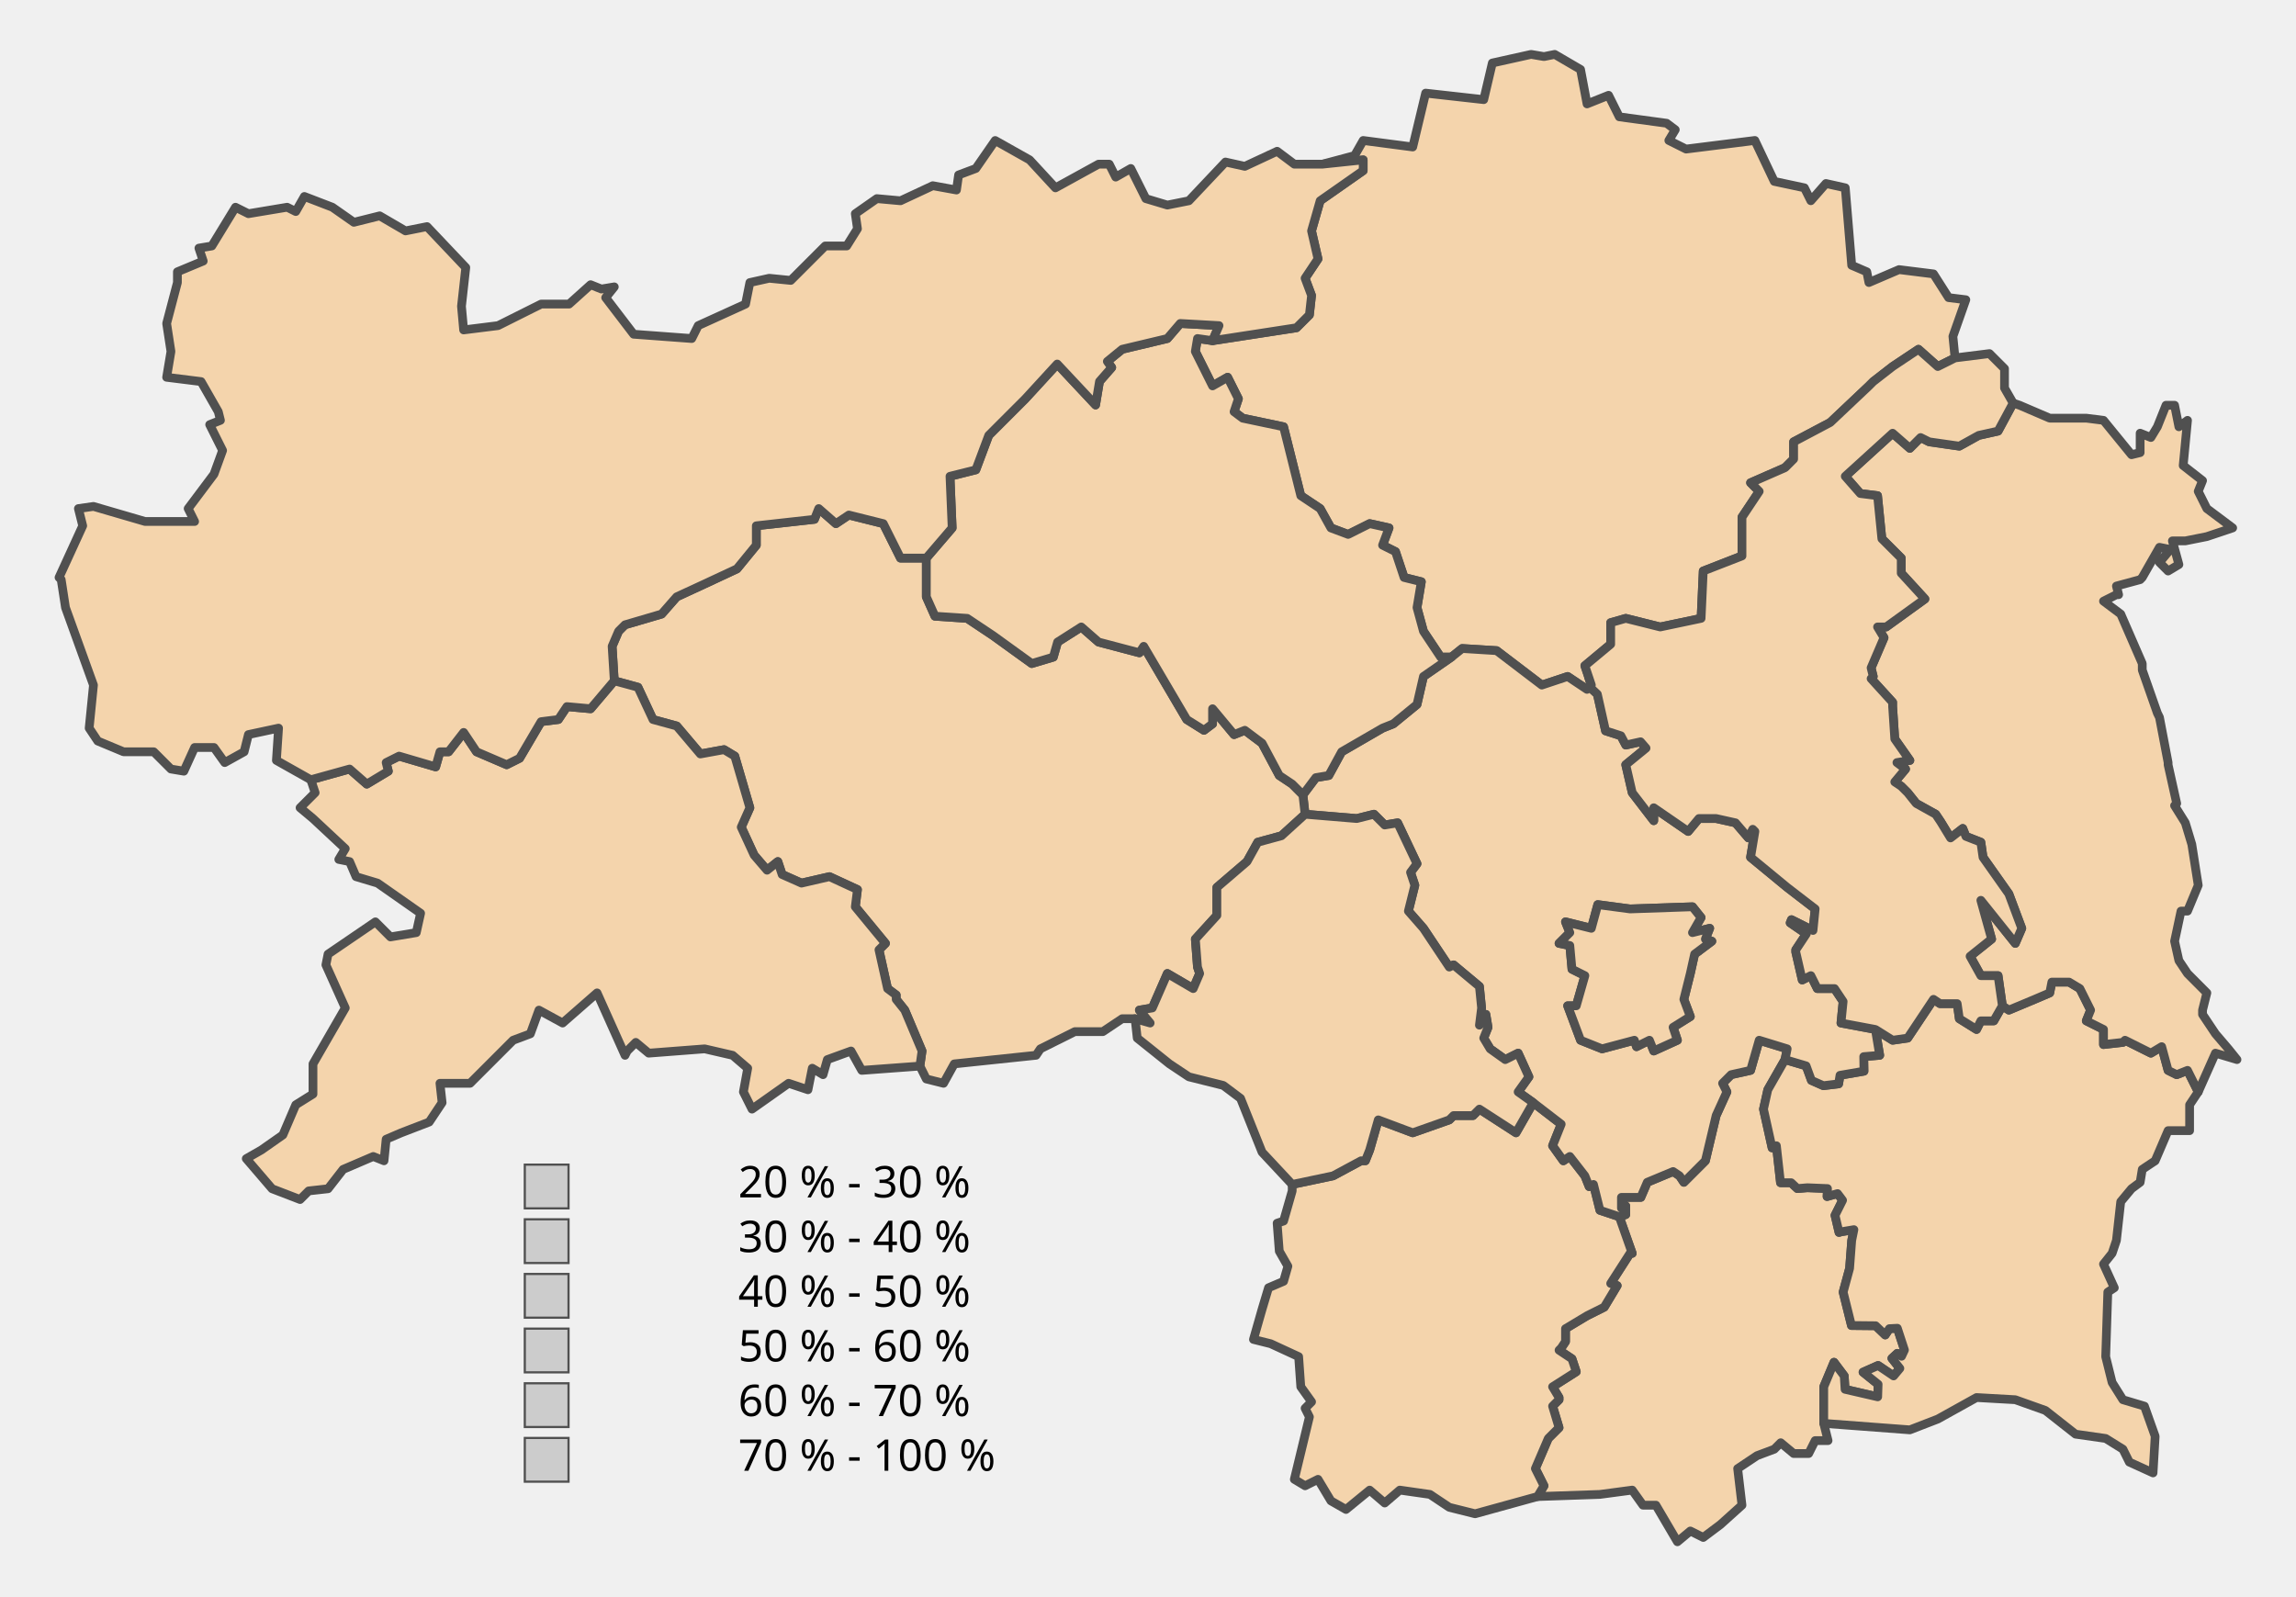
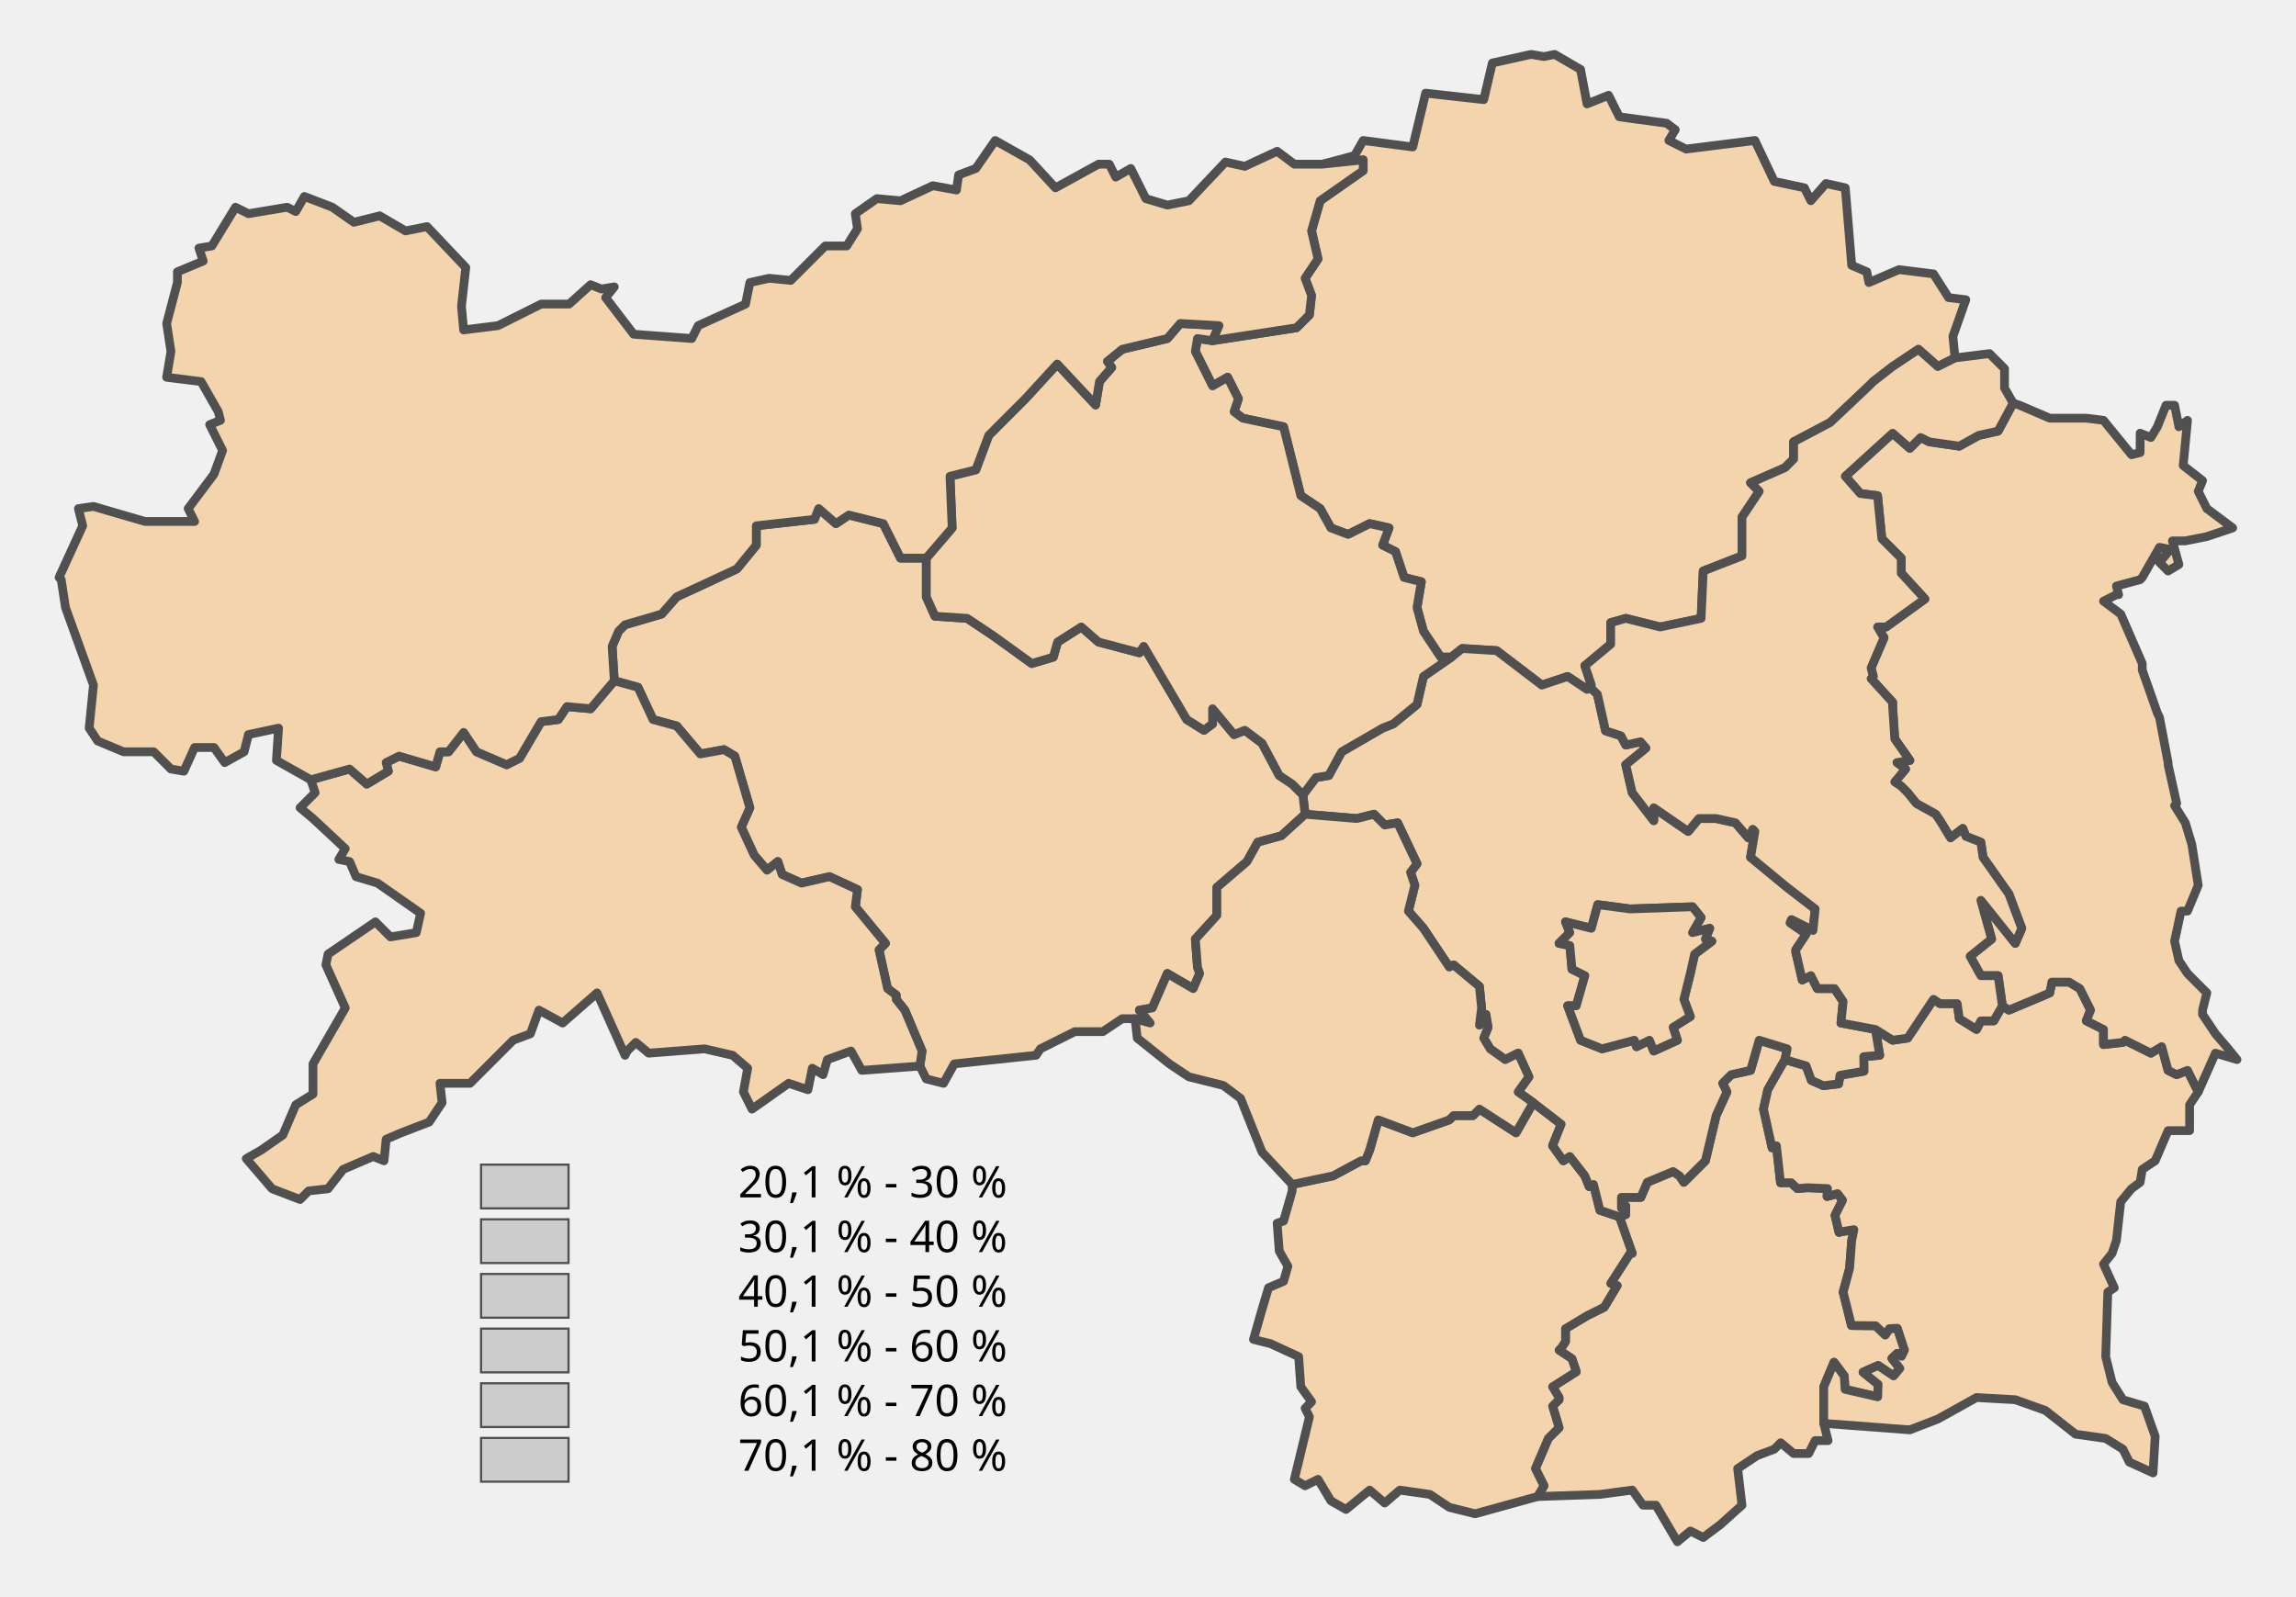
<svg xmlns="http://www.w3.org/2000/svg" version="1.1" id="svg39755" x="0px" y="0px" width="1050px" height="730px" viewBox="0 0 1050 730" enable-background="new 0 0 1050 730" xml:space="preserve">
  <g id="layer1" transform="translate(0,-322.3622)">
    <path id="path7044" fill="#FFFFFF" stroke="#505050" stroke-width="4" stroke-linecap="round" stroke-linejoin="round" stroke-miterlimit="10" d="   M730.692,736.089l14.764,1.969L774,737.074l3.938,4.923L774,748.89l7.873-1.969l-1.969,4.922l2.949,0.983l-7.87,5.905l-1.969,8.858   l-2.953,11.814l2.953,7.874l-7.874,4.921l1.969,5.91l-10.827,4.921l-1.969-4.921l-5.905,2.952l-0.983-2.952l-14.766,3.938   l-9.839-3.938l-5.905-15.752h3.938l3.938-13.784l-5.905-2.952l-0.984-10.827l-4.921-0.984l4.921-4.921l-1.968-4.921l11.811,2.952   L730.692,736.089" />
    <path id="path7048" class="bruck-mürzzuschlag" fill="#F4D4AC" stroke="#505050" stroke-width="4" stroke-linecap="round" stroke-linejoin="round" stroke-miterlimit="10" d="   M700.188,347.237l-17.719,3.938l-3.938,16.75l-26.562-2.97l-5.906,24.625l-22.656-2.969l-3.938,6.906l-14.75,3.938l18.688-1.969   v4.906l-19.688,13.781l-3.938,13.78l2.97,12.812l-5.906,8.844l2.938,7.875l-0.969,8.875l-5.906,5.906l-38.375,5.906l-6.906-1   l-0.969,5.905l7.875,15.75l6.875-3.938l4.938,9.844l-1.97,5.906l3.938,2.969L587,517.549l7.875,31.5l8.844,5.905l4.938,8.845   l7.875,2.969l9.844-4.938l8.845,1.97l-2.938,7.905l5.906,2.938l3.938,11.812l7.875,1.97l-1.969,11.812l2.938,10.844l7.875,11.812   h4.938l4.906-3.938l15.75,0.97l20.656,15.75l11.812-3.938l8.875,5.906l1.969-1.969l-2.969-8.845l11.812-9.844v-9.844l6.906-1.969   l15.75,3.938l18.688-3.938l0.969-21.656l17.719-6.906V558.89l7.875-11.812l-3.938-3.938l15.75-6.906l3.938-3.938v-7.875   l16.75-8.845l17.688-16.75l1.969-1.969l8.875-6.875l11.812-7.875l8.844,7.875l7.875-3.938l-0.969-9.845l5.905-16.75l-7.875-0.969   l-6.905-10.844l-15.75-1.969l-13.781,5.905l-0.969-4.905l-6.906-2.97l-2.938-35.438l-8.844-1.969l-6.906,7.875l-2.938-5.906   l-13.781-2.938l-8.875-18.719l-31.469,3.938l-7.875-3.938l2.938-4.906l-3.938-2.969l-21.656-2.938l-4.906-9.845l-9.844,3.938   l-2.969-15.75L711,347.237l-4.906,1L700.188,347.237z" />
    <polygon class="leibnitz" fill="#F4D4AC" stroke="#505050" stroke-width="4" stroke-linecap="round" stroke-linejoin="round" stroke-miterlimit="10" points="   869.601,942.643 870.94,939.775 867.688,929.829 864.054,930.02 862.141,932.889 857.741,928.681 846.712,928.572 842.891,913.286    845.844,902.461 846.827,889.66 847.812,884.739 841.906,885.722 841.02,885.997 839.19,878.189 842.633,871.303 840.338,868.245    835.556,869.584 835.746,865.949 826.567,865.566 821.977,865.949 819.108,863.271 814.901,863.271 814.263,863.271    812.382,846.348 810.412,847.333 806.477,829.612 808.446,820.754 816.32,806.969 817.304,802.047 804.508,798.111 800.572,811.89    791.713,813.859 787.776,817.797 789.743,821.737 784.823,832.564 779.906,853.238 770.063,863.082 768.094,860.129    765.142,858.159 753.329,863.082 750.377,869.97 741.519,869.97 741.519,874.896 743.488,873.913 743.488,877.848 740.534,878.834    746.441,895.565 745.455,895.565 736.598,909.349 739.551,910.335 733.645,920.176 725.775,924.117 715.932,930.023    715.932,935.928 713.963,938.881 712.979,939.866 718.885,943.802 720.854,949.713 710.027,956.602 712.979,961.523    712.979,962.507 710.027,965.462 712.979,975.307 708.058,980.228 702.153,994.008 706.089,1001.886 703.137,1006.807    731.676,1005.823 746.441,1003.855 751.362,1010.745 757.268,1010.745 767.111,1027.481 773.016,1022.556 778.921,1025.513    786.791,1019.603 796.634,1010.745 794.664,994.008 803.524,988.102 811.398,985.15 814.351,982.197 820.256,987.12    827.147,987.12 830.099,981.214 836,981.214 834.031,973.336 834.031,956.602 838.706,945.38 843.398,951.632 843.781,957.754    858.698,961.196 858.89,955.459 852.004,949.913 858.89,946.851 865.966,951.632 868.835,948.19 865.2,943.6 867.688,941.304  " />
    <path id="path7052" class="deutschlandsberg" fill="#F4D4AC" stroke="#505050" stroke-width="4" stroke-linecap="round" stroke-linejoin="round" stroke-miterlimit="10" d="   M713.963,836.503l-3.938,9.847l4.922,6.89l2.952-1.969l6.891,8.858l1.97,4.921l1.968-0.983l2.949,11.815l8.857,2.952l5.905,16.731   h-0.984l-8.857,13.784l2.953,0.984l-5.906,9.843l-7.869,3.941l-9.843,5.904v5.905l-1.969,2.953l-0.984,0.983l5.905,3.938   l1.969,5.909l-10.827,6.891l2.953,4.921v0.984l-2.953,2.953l2.953,9.847l-4.921,4.922l-5.906,13.779l3.938,7.878l-2.953,4.921   l-28.539,7.875l-11.812-2.953l-8.857-5.905l-13.78-1.969l-6.89,5.905l-6.887-5.905l-10.826,8.858l-6.891-3.938l-5.906-9.843   l-5.904,2.953l-4.922-2.953l6.891-28.552l-1.969-3.938l2.953-2.953l-4.923-6.89l-0.983-13.784l-12.791-5.904l-7.874-1.97   l3.938-13.784l2.952-9.842l6.886-2.953l1.97-6.89l-3.938-6.896l-0.983-12.795l2.952-0.983l3.938-13.784v-2.952l18.701-3.938   l12.795-6.891h1.969l1.969-4.922l3.938-13.783l15.744,5.905l16.732-5.905l1.969-1.969h8.858l2.952-2.953l16.729,10.827   l7.874-13.779L713.963,836.503" />
    <polygon class="südoststeiermark" fill="#F4D4AC" stroke="#505050" stroke-width="4" stroke-linecap="round" stroke-linejoin="round" stroke-miterlimit="10" points="   1000.375,811.893 995.438,813.862 991.5,811.893 988.563,801.049 983.625,804.018 971.813,798.112 970.844,799.082    961.969,800.082 961.969,793.174 954.094,789.237 956.063,784.332 951.156,774.487 946.219,771.518 938.344,771.518    937.375,776.457 930.5,779.393 918.688,784.332 915.719,782.362 911.781,789.237 905.875,789.237 903.906,793.174 896.031,788.268    895.063,781.362 887.188,781.362 884.219,779.393 872.406,797.112 865.531,798.112 857.656,793.174 859.625,804.987 852.306,805.6    852.425,812.255 841.476,814.139 840.843,818.056 833.879,818.884 828.397,816.476 825.972,809.835 816.313,806.957    808.438,820.737 806.469,829.612 810.406,847.332 812.375,846.362 814.257,863.271 814.901,863.271 819.108,863.271    821.977,865.949 826.567,865.566 835.746,865.949 835.556,869.584 840.338,868.245 842.633,871.303 839.19,878.189    841.023,886.009 841.906,885.737 847.813,884.737 846.813,889.674 845.844,902.457 842.906,913.299 846.695,928.572    857.741,928.681 862.141,932.889 864.054,930.02 867.688,929.829 870.94,939.775 869.601,942.643 867.688,941.304 865.2,943.6    868.835,948.19 865.966,951.632 858.89,946.851 852.004,949.913 858.89,955.459 858.698,961.196 843.781,957.754 843.398,951.632    838.72,945.395 834.031,956.612 834.031,973.332 873.406,976.299 886.188,971.362 903.906,961.518 921.625,962.518    935.406,967.424 949.188,978.268 962.969,980.237 970.844,985.143 973.781,991.049 984.625,995.987 985.594,979.237    980.688,965.457 970.844,962.518 965.906,954.643 962.969,942.832 963.938,913.299 966.906,911.332 961.969,900.487    965.906,895.549 967.875,889.674 969.844,871.957 974.781,866.018 978.719,863.082 979.688,857.174 985.594,853.237 991.5,839.457    1001.344,839.457 1001.344,827.643 1005.281,821.737  " />
    <path id="path7060" class="hartberg-fürstenfeld" fill="#F4D4AC" stroke="#505050" stroke-width="4" stroke-linecap="round" stroke-linejoin="round" stroke-miterlimit="10" d="   M920.656,506.706l-6.905,12.812l-8.845,1.969l-8.875,4.906l-13.78-1.969l-3.938-1.97l-4.906,4.938l-7.875-6.906l-21.655,19.719   l6.875,7.875l7.875,0.97l1.969,19.688l8.875,8.875v6.875l10.812,11.812l-17.719,12.812h-3.938l2.97,4.906l-5.906,13.781   l0.969,3.938l-0.969,1l9.844,10.812v1.969l0.97,14.781l6.905,9.844l-5.905,0.969l3.938,2.97l-4.938,5.905l2.969,1.97l2.938,2.938   l3.938,4.938l8.875,4.905l2.312,3.455l4.5,7.396l5.564-4.338l1.455,3.614l6.825,2.686l1,6.875l11.812,16.75l5.906,15.75   l-2.969,6.875l-15.75-19.688l4.938,17.72l-9.844,7.875l4.906,8.875h7.875l1.969,13.78l2.969,1.97l11.812-4.938l6.875-2.938   l0.969-4.938h7.875l4.938,2.969l4.906,9.845l-1.969,4.905l7.875,3.938v6.906l8.875-1l0.969-0.97l11.812,5.906l4.938-2.969   l2.938,10.844l3.938,1.969l4.938-1.969l4.905,9.844l7.875-17.719l9.845,2.938l-3.938-4.906l-5.906-6.906l-5.905-8.844v-1.969   l1.969-7.875l-8.844-8.875l-3.938-5.906l-1.969-8.844l2.938-13.781h2.97l4.905-11.812l-2.938-18.719l-2.97-9.844l-4.905-7.875   l0.969-0.969l-3.938-17.72v-1l-3.938-20.655l-0.969-1.97l-6.906-19.688v-2.97l-9.844-22.625l-7.875-5.905l5.906-2.97h1l-1-3.938   l10.844-2.938l0.969-1l7.875-13.78l4.938,1l-4.938,5.905l3.938,3.938l4.938-2.969l-2.969-10.812h5.905l9.845-1.969l8.875-2.969   l2.938-1l-11.812-8.845l-3.938-7.875l1.97-4.905l-8.845-6.906l1.97-20.656l-3.938,2.938l-1.969-9.845h-3.938l-3.938,9.845   l-2.969,4.905l-4.906-1.969v8.875l-3.938,0.969l-12.812-15.719l-7.875-1h-16.719l-13.781-5.906L920.656,506.706z" />
    <path class="graz-umgebung" fill-rule="evenodd" clip-rule="evenodd" fill="#F4D4AC" stroke="#505050" stroke-width="4" stroke-linecap="round" stroke-linejoin="round" stroke-miterlimit="10" d="   M859.622,805.002l-7.304,0.612l0.105,6.643l-10.966,1.897l-0.633,3.9l-6.958,0.844l-5.481-2.425l-2.425-6.643l-9.644-2.861   l0.983-4.922l-12.795-3.938l-3.938,13.779l-8.858,1.969l-3.937,3.938l1.969,3.939l-4.922,10.827l-4.917,20.674l-9.843,9.844   l-1.969-2.953l-2.953-1.97l-11.812,4.923l-2.953,6.89h-8.857v4.926l1.968-0.983v3.937l-2.952,0.984l-8.857-2.953l-2.949-11.815   l-1.968,0.984l-1.97-4.921l-6.89-8.858l-2.953,1.968l-4.922-6.89l3.938-9.847l-12.797-9.842l-6.89-4.923l4.922-6.894l-4.922-10.827   l-5.905,2.952l-6.89-4.921l-2.949-4.922l1.969-4.925l-0.983-5.905l-2.953,4.921l0.984-7.874l-0.984-9.843l-11.812-9.848   l-1.968,0.984l-11.812-17.717l-6.891-7.878l2.952-11.812l-1.968-5.904l2.952-3.941l-8.858-18.701l-5.904,0.984l-4.918-4.921   l-7.873,1.968l-23.623-1.968l-0.984-8.862l5.906-7.875l5.904-0.983l5.905-10.832l18.701-10.825l4.917-1.97l10.827-8.857l2.953-12.8   l12.796-8.858l4.921-3.938l15.744,0.983l20.67,15.749l11.811-3.938l8.859,5.905l1.969-1.969l-1.171-3.513l1.178,3.509l-0.823,0.824   l3.573,3.363l3.75,16.75l7,2.25l2.25,4.25l6.75-1.5l2.506,2.906l-9.269,7.586l2.952,12.796l9.843,12.8v-5.909l15.748,10.831   l4.922-5.906h7.87l8.858,1.969l5.905,6.891l1.969-3.938l0.983,0.984l-1.969,11.811l16.733,13.784l12.795,9.843l-0.984,9.848   l-9.843-4.926l-0.582,1.442l7.369,5.064l-4.818,7.275v0.984l2.953,12.8l3.937-1.973l2.949,5.908h7.874l3.938,5.906l-0.983,9.843   l15.748,2.952L859.622,805.002z M730.692,736.089l14.764,1.969L774,737.074l3.938,4.923L774,748.89l7.873-1.969l-1.968,4.922   l2.948,0.982l-7.87,5.906l-1.969,8.858l-2.952,11.814l2.952,7.874l-7.874,4.921l1.969,5.91l-10.827,4.921l-1.969-4.921   l-5.905,2.952l-0.983-2.952l-14.765,3.938l-9.839-3.938l-5.905-15.753h3.938l3.938-13.783l-5.904-2.953l-0.984-10.826l-4.922-0.984   l4.922-4.921l-1.969-4.922l11.812,2.953L730.692,736.089" />
    <path id="path7068" class="graz" fill="#F4D4AC" stroke="#505050" stroke-width="4" stroke-linecap="round" stroke-linejoin="round" stroke-miterlimit="10" d="   M730.692,736.089l-2.948,10.831l-11.812-2.953l1.969,4.922l-4.922,4.921l4.922,0.984l0.984,10.827l5.904,2.952l-3.938,13.783   h-3.938l5.905,15.753l9.839,3.938l14.765-3.938l0.983,2.952l5.905-2.952l1.969,4.921l10.827-4.921l-1.969-5.91l7.874-4.921   l-2.952-7.874l2.952-11.814l1.969-8.858l7.87-5.905l-2.948-0.983l1.969-4.922l-7.874,1.969l3.938-6.894l-3.938-4.922l-28.545,0.983   L730.692,736.089" />
    <path id="path7076" class="murtal" fill="#F4D4AC" stroke="#505050" stroke-width="4" stroke-linecap="round" stroke-linejoin="round" stroke-miterlimit="10" d="   M374.406,554.956l-1.969,4.906l-26.562,2.969v8.875l-8.845,10.812l-14.78,6.906l-12.781,5.905l-6.906,7.875l-16.719,4.906   l-2.969,2.969l-2.938,6.875l0.969,15.751l10.845,2.969l6.875,14.75l10.844,2.969l10.812,12.781l10.845-1.969l4.905,2.969   l6.906,23.625L339,700.643l5.875,12.812l5.905,6.875l4.938-3.938l1.969,5.906l8.844,3.938l12.812-2.938l12.781,5.906l-0.97,7.875   l13.781,16.719l-2.969,2.969l3.938,17.719l3.938,2.938v1.969l3.938,4.938l7.875,18.688l-0.969,6.906l2.938,5.906l7.875,1.969   l4.906-8.875l37.406-3.938l1.969-2.938l15.75-7.875h12.812l8.844-5.906h5.906l6.875,1.969l-4.906-5.905l5.906-1l6.875-15.75   l11.812,6.905l2.97-6.905l-1-2.938l-0.97-12.812l9.845-10.812v-12.812l13.78-11.812l4.906-8.844l10.844-2.969l10.812-9.845   l-1-8.844l-4.906-4.938l-5.906-3.938l-7.875-14.75l-7.875-5.906l-4.905,1.97l-9.845-11.812v6.875l-3.938,2.969l-7.875-4.938   l-19.688-33.47l-1.969,2.97l-18.688-4.938l-7.875-6.875l-10.845,6.875l-1.969,6.906l-9.844,2.938l-17.72-12.78l-11.812-7.875   l-14.75-1l-3.938-8.845v-17.719H411.81l-7.875-15.781l-15.75-3.938l-5.906,3.938L374.406,554.956z" />
    <path id="path7100" class="murau" fill="#F4D4AC" stroke="#505050" stroke-width="4" stroke-linecap="round" stroke-linejoin="round" stroke-miterlimit="10" d="   M291.744,636.664l6.89,14.768l10.827,2.953l10.827,12.8l10.826-1.973l4.917,2.957l6.891,23.622l-3.938,8.861l5.905,12.795   l5.905,6.896l4.922-3.941l1.969,5.91l8.858,3.938l12.795-2.952l12.792,5.904l-0.984,7.874l13.779,16.736l-2.953,2.953l3.938,17.721   l3.938,2.953v1.969l3.938,4.922l7.874,18.705l-0.983,6.89L394.1,811.89l-4.921-8.858l-10.823,3.938l-1.968,6.89l-4.922-2.953   l-1.969,9.848l-8.858-2.957l-16.731,11.814l-3.938-7.874l1.968-10.831l-6.89-5.904l-12.791-2.953l-25.592,1.969l-5.905-4.922   l-3.938,3.938l-0.983,1.97l-12.791-28.548l-15.748,13.779l-10.827-5.905l-3.937,10.831l-7.875,2.952l-19.682,19.686h-13.779   l0.983,8.862l-5.905,8.858l-12.792,4.921l-6.89,2.953l-0.984,9.847l-4.921-1.969l-13.779,5.905l-6.891,8.857l-8.857,0.984   l-3.938,3.938l-12.791-4.923l-11.812-13.778l6.89-3.938l9.843-6.894l5.902-13.779l7.874-4.922v-13.783l14.764-25.596l-8.857-19.689   l0.983-4.921l21.654-14.764l6.89,6.89l11.808-1.969l1.969-8.862l-19.681-13.779l-9.844-2.952l-2.953-6.896l-4.921-0.983   l2.952-4.922l-14.764-13.779l-5.906-4.925l6.892-6.891l-1.97-5.906l17.717-4.921l7.874,6.891l9.844-5.905l-0.984-3.938l5.905-2.952   l16.729,4.922l1.97-6.896h3.938l6.89-8.856l5.905,8.856l13.78,5.91l5.9-2.952l9.844-16.737l7.874-0.983l3.938-5.905l10.827,0.984   l10.826-12.801L291.744,636.664" />
    <path id="path7108" class="voitsberg" fill="#F4D4AC" stroke="#505050" stroke-width="4" stroke-linecap="round" stroke-linejoin="round" stroke-miterlimit="10" d="   M628.34,694.748l4.918,4.921l5.904-0.984l8.858,18.701l-2.953,3.94l1.969,5.905l-2.952,11.812l6.891,7.878l11.811,17.717   l1.97-0.984l11.812,9.848l0.984,9.843l-0.984,7.874l2.953-4.921l0.983,5.904l-1.969,4.927l2.948,4.921l6.89,4.922l5.905-2.953   l4.922,10.827l-4.922,6.894l6.892,4.923l-7.874,13.778l-16.729-10.827l-2.953,2.953h-8.857l-1.97,1.97l-16.731,5.904l-15.744-5.904   l-3.938,13.782l-1.969,4.922h-1.968l-12.796,6.891l-18.701,3.938L577.161,849.3l-9.843-24.61l-7.874-5.91l-15.748-3.937   l-8.857-5.905l-14.762-11.812l-0.983-8.862l6.89,1.969l-4.921-5.906l5.905-0.983l6.887-15.752l11.812,6.894l2.952-6.894   l-0.983-2.953l-0.984-12.795l9.843-10.831v-12.796l13.78-11.815l4.921-8.857l10.823-2.952l10.826-9.843l23.623,1.969   L628.34,694.748" />
    <polygon class="leoben" fill="#F4D4AC" stroke="#505050" stroke-width="4" stroke-linecap="round" stroke-linejoin="round" stroke-miterlimit="10" points="   658.849,622.882 650.974,611.067 648.022,600.241 649.99,588.425 642.115,586.457 638.179,574.645 632.278,571.693    635.226,563.814 626.37,561.846 616.529,566.771 608.655,563.814 603.734,554.956 594.875,549.05 587,517.55 568.303,513.613    564.365,510.656 566.335,504.751 561.413,494.908 554.524,498.844 546.65,483.092 547.634,477.187 554.524,478.172    557.477,471.281 539.76,470.297 533.854,477.187 513.189,482.108 506.406,487.653 508.399,490.443 502.821,496.819    501.027,507.578 483.492,488.849 468.901,504.75 468.9,504.75 468.901,504.751 452.168,521.487 446.262,537.235 434.45,540.192    435.436,563.814 423.628,577.598 423.628,595.319 427.566,604.177 442.324,605.162 454.137,613.036 471.854,625.836    481.697,622.882 483.659,615.993 494.488,609.099 502.362,615.993 521.063,620.915 523.031,617.962 542.713,651.43    550.587,656.352 554.524,653.399 554.524,646.509 564.365,658.321 569.287,656.352 577.161,662.257 585.031,677.026    590.938,680.964 595.86,685.884 601.765,678.01 607.67,677.026 613.574,666.195 632.277,655.368 637.195,653.399 648.022,644.542    650.974,631.742 663.77,622.882  " />
    <polygon class="liezen" fill="#F4D4AC" stroke="#505050" stroke-width="4" stroke-linecap="round" stroke-linejoin="round" stroke-miterlimit="10" points="   604.717,397.449 591.922,397.449 584.048,391.544 569.286,398.433 560.429,396.464 543.697,414.185 533.854,416.154    524.016,413.202 517.125,399.418 510.236,403.354 507.282,397.449 502.362,397.449 482.676,408.276 470.867,395.48    455.119,386.622 446.262,399.418 438.388,402.37 437.404,409.26 426.579,407.292 411.817,414.185 400.99,413.201 391.147,420.091    392.132,426.981 387.21,434.855 377.371,434.855 361.623,450.607 351.781,449.623 342.922,451.591 340.953,461.434    319.304,471.281 316.351,477.187 289.776,475.218 276.984,458.481 280.921,453.56 275.016,454.545 270.094,452.576    260.251,461.434 247.456,461.434 227.775,471.281 212.027,473.25 211.042,462.422 213.011,444.702 195.294,425.997    185.451,427.965 173.644,421.076 161.832,424.028 151.99,417.138 139.195,412.217 135.257,419.107 131.324,417.138    113.608,420.091 107.702,417.138 96.875,434.855 90.969,435.839 92.938,441.749 81.13,446.671 81.13,451.591 76.209,470.297    78.178,483.092 76.209,494.908 91.953,496.876 99.827,510.656 100.812,514.597 95.891,516.566 101.796,528.377 97.86,539.208    86.048,554.956 89,560.861 66.366,560.861 42.743,553.971 35.859,554.956 37.823,562.83 27,586.457 27.984,587.441 29.952,600.24    42.743,635.678 40.776,655.368 44.712,661.273 56.524,666.194 70.304,666.194 78.178,674.073 84.083,675.057 89,664.226    97.86,664.226 102.781,671.12 111.639,666.194 113.608,658.32 127.387,655.368 126.403,670.135 142.147,678.995 159.864,674.073    167.739,680.964 177.58,675.057 176.597,671.12 182.502,668.169 199.231,673.089 201.199,666.194 205.137,666.194 212.027,657.337    217.932,666.194 231.712,672.104 237.614,669.151 247.455,652.416 255.33,651.43 259.267,645.525 270.094,646.509 280.921,633.711    279.937,617.962 282.89,611.067 285.838,608.115 302.571,603.193 309.461,595.319 322.256,589.41 337.016,582.519 345.874,571.693    345.874,562.83 372.45,559.878 374.418,554.956 382.293,561.845 388.195,557.909 403.943,561.845 411.817,577.598 423.628,577.598    435.435,563.814 434.449,540.192 446.262,537.235 452.166,521.487 468.901,504.75 483.492,488.849 501.027,507.578    502.821,496.819 508.399,490.443 506.406,487.653 513.189,482.108 533.854,477.187 539.759,470.297 557.476,471.281    554.524,478.172 592.906,472.265 598.812,466.36 599.796,457.497 596.843,449.623 602.748,440.764 599.796,427.965    603.733,414.185 623.418,400.402 623.418,395.48  " />
    <polygon class="weiz" fill="#F4D4AC" stroke="#505050" stroke-width="4" stroke-linecap="round" stroke-linejoin="round" stroke-miterlimit="10" points="   924.58,746.922 918.676,731.17 906.865,714.431 905.88,707.543 899.039,704.858 897.601,701.258 892.022,705.579 887.522,698.198    885.211,694.748 876.356,689.821 872.419,684.9 869.466,681.947 866.514,679.978 871.435,674.073 867.496,671.12 873.404,670.135    866.514,660.29 865.53,645.525 865.53,643.556 855.687,632.725 856.671,631.741 855.687,627.804 861.592,614.02 858.639,609.098    862.575,609.098 880.288,596.303 869.466,584.488 869.466,577.598 860.608,568.74 858.639,549.05 850.765,548.066 843.875,540.192    865.53,520.503 873.404,527.392 878.323,522.471 882.258,524.44 896.036,526.409 904.896,521.487 913.754,519.518 920.645,506.718    916.706,499.829 916.706,490.97 909.818,484.077 894.069,486.046 886.195,489.986 877.34,482.109 865.53,489.986 856.671,496.876    854.701,498.844 836.986,515.581 820.257,524.439 820.257,532.313 816.321,536.251 800.572,543.144 804.509,547.082    796.635,558.892 796.635,576.614 778.922,583.505 777.938,605.162 759.237,609.098 743.488,605.162 736.598,607.13    736.598,607.142 736.594,607.143 736.594,616.987 724.781,626.831 727.75,635.674 726.926,636.499 730.5,639.862 734.25,656.612    741.25,658.862 743.5,663.112 750.25,661.612 752.755,664.518 743.488,672.104 746.441,684.899 756.282,697.699 756.282,691.791    772.031,702.62 776.952,696.714 784.823,696.714 793.682,698.683 799.587,705.573 801.556,701.636 802.539,702.62 800.572,714.431    817.304,728.215 830.1,738.058 829.115,747.905 819.273,742.979 818.691,744.422 826.059,749.487 821.24,756.763 821.24,757.749    824.195,770.547 828.131,768.574 831.078,774.484 838.953,774.484 842.891,780.389 841.906,790.232 857.656,793.185 865.53,798.11    872.419,797.127 884.227,779.406 887.179,781.375 895.053,781.375 896.036,788.264 903.91,793.185 905.88,789.249 911.785,789.249    915.723,782.358 913.754,768.574 905.88,768.574 900.959,759.715 910.802,751.841 905.88,734.122 921.629,753.81  " />
-     <rect class="legend-01" fill="#cccccc" stroke="#505050" stroke-width="1" x="240" y="855" width="20" height="20" />
-     <rect class="legend-02" fill="#cccccc" stroke="#505050" stroke-width="1" x="240" y="880" width="20" height="20" />
-     <rect class="legend-03" fill="#cccccc" stroke="#505050" stroke-width="1" x="240" y="905" width="20" height="20" />
-     <rect class="legend-04" fill="#cccccc" stroke="#505050" stroke-width="1" x="240" y="930" width="20" height="20" />
-     <rect class="legend-05" fill="#cccccc" stroke="#505050" stroke-width="1" x="240" y="955" width="20" height="20" />
-     <rect class="legend-06" fill="#cccccc" stroke="#505050" stroke-width="1" x="240" y="980" width="20" height="20" />
-     <text x="270" y="870" font-family="Verdana" font-size="20">
-             20 % - 30 %
+     <rect class="legend-01" fill="#cccccc" stroke="#505050" stroke-width="1" x="220" y="855" width="40" height="20" />
+     <rect class="legend-02" fill="#cccccc" stroke="#505050" stroke-width="1" x="220" y="880" width="40" height="20" />
+     <rect class="legend-03" fill="#cccccc" stroke="#505050" stroke-width="1" x="220" y="905" width="40" height="20" />
+     <rect class="legend-04" fill="#cccccc" stroke="#505050" stroke-width="1" x="220" y="930" width="40" height="20" />
+     <rect class="legend-05" fill="#cccccc" stroke="#505050" stroke-width="1" x="220" y="955" width="40" height="20" />
+     <rect class="legend-06" fill="#cccccc" stroke="#505050" stroke-width="1" x="220" y="980" width="40" height="20" />
+     <text class="legend-01-text" x="270" y="870" font-family="Verdana" font-size="20">
+             20,1 % - 30 %
        </text>
-     <text x="270" y="895" font-family="Verdana" font-size="20">
-             30 % - 40 %
+     <text class="legend-02-text" x="270" y="895" font-family="Verdana" font-size="20">
+             30,1 % - 40 %
        </text>
-     <text x="270" y="920" font-family="Verdana" font-size="20">
-             40 % - 50 %
+     <text class="legend-03-text" x="270" y="920" font-family="Verdana" font-size="20">
+             40,1 % - 50 %
        </text>
-     <text x="270" y="945" font-family="Verdana" font-size="20">
-             50 % - 60 %
+     <text class="legend-04-text" x="270" y="945" font-family="Verdana" font-size="20">
+             50,1 % - 60 %
        </text>
-     <text x="270" y="970" font-family="Verdana" font-size="20">
-             60 % - 70 %
+     <text class="legend-05-text" x="270" y="970" font-family="Verdana" font-size="20">
+             60,1 % - 70 %
        </text>
-     <text x="270" y="995" font-family="Verdana" font-size="20">
-             70 % - 100 %
+     <text class="legend-06-text" x="270" y="995" font-family="Verdana" font-size="20">
+             70,1 % - 80 %
        </text>
  </g>
</svg>
